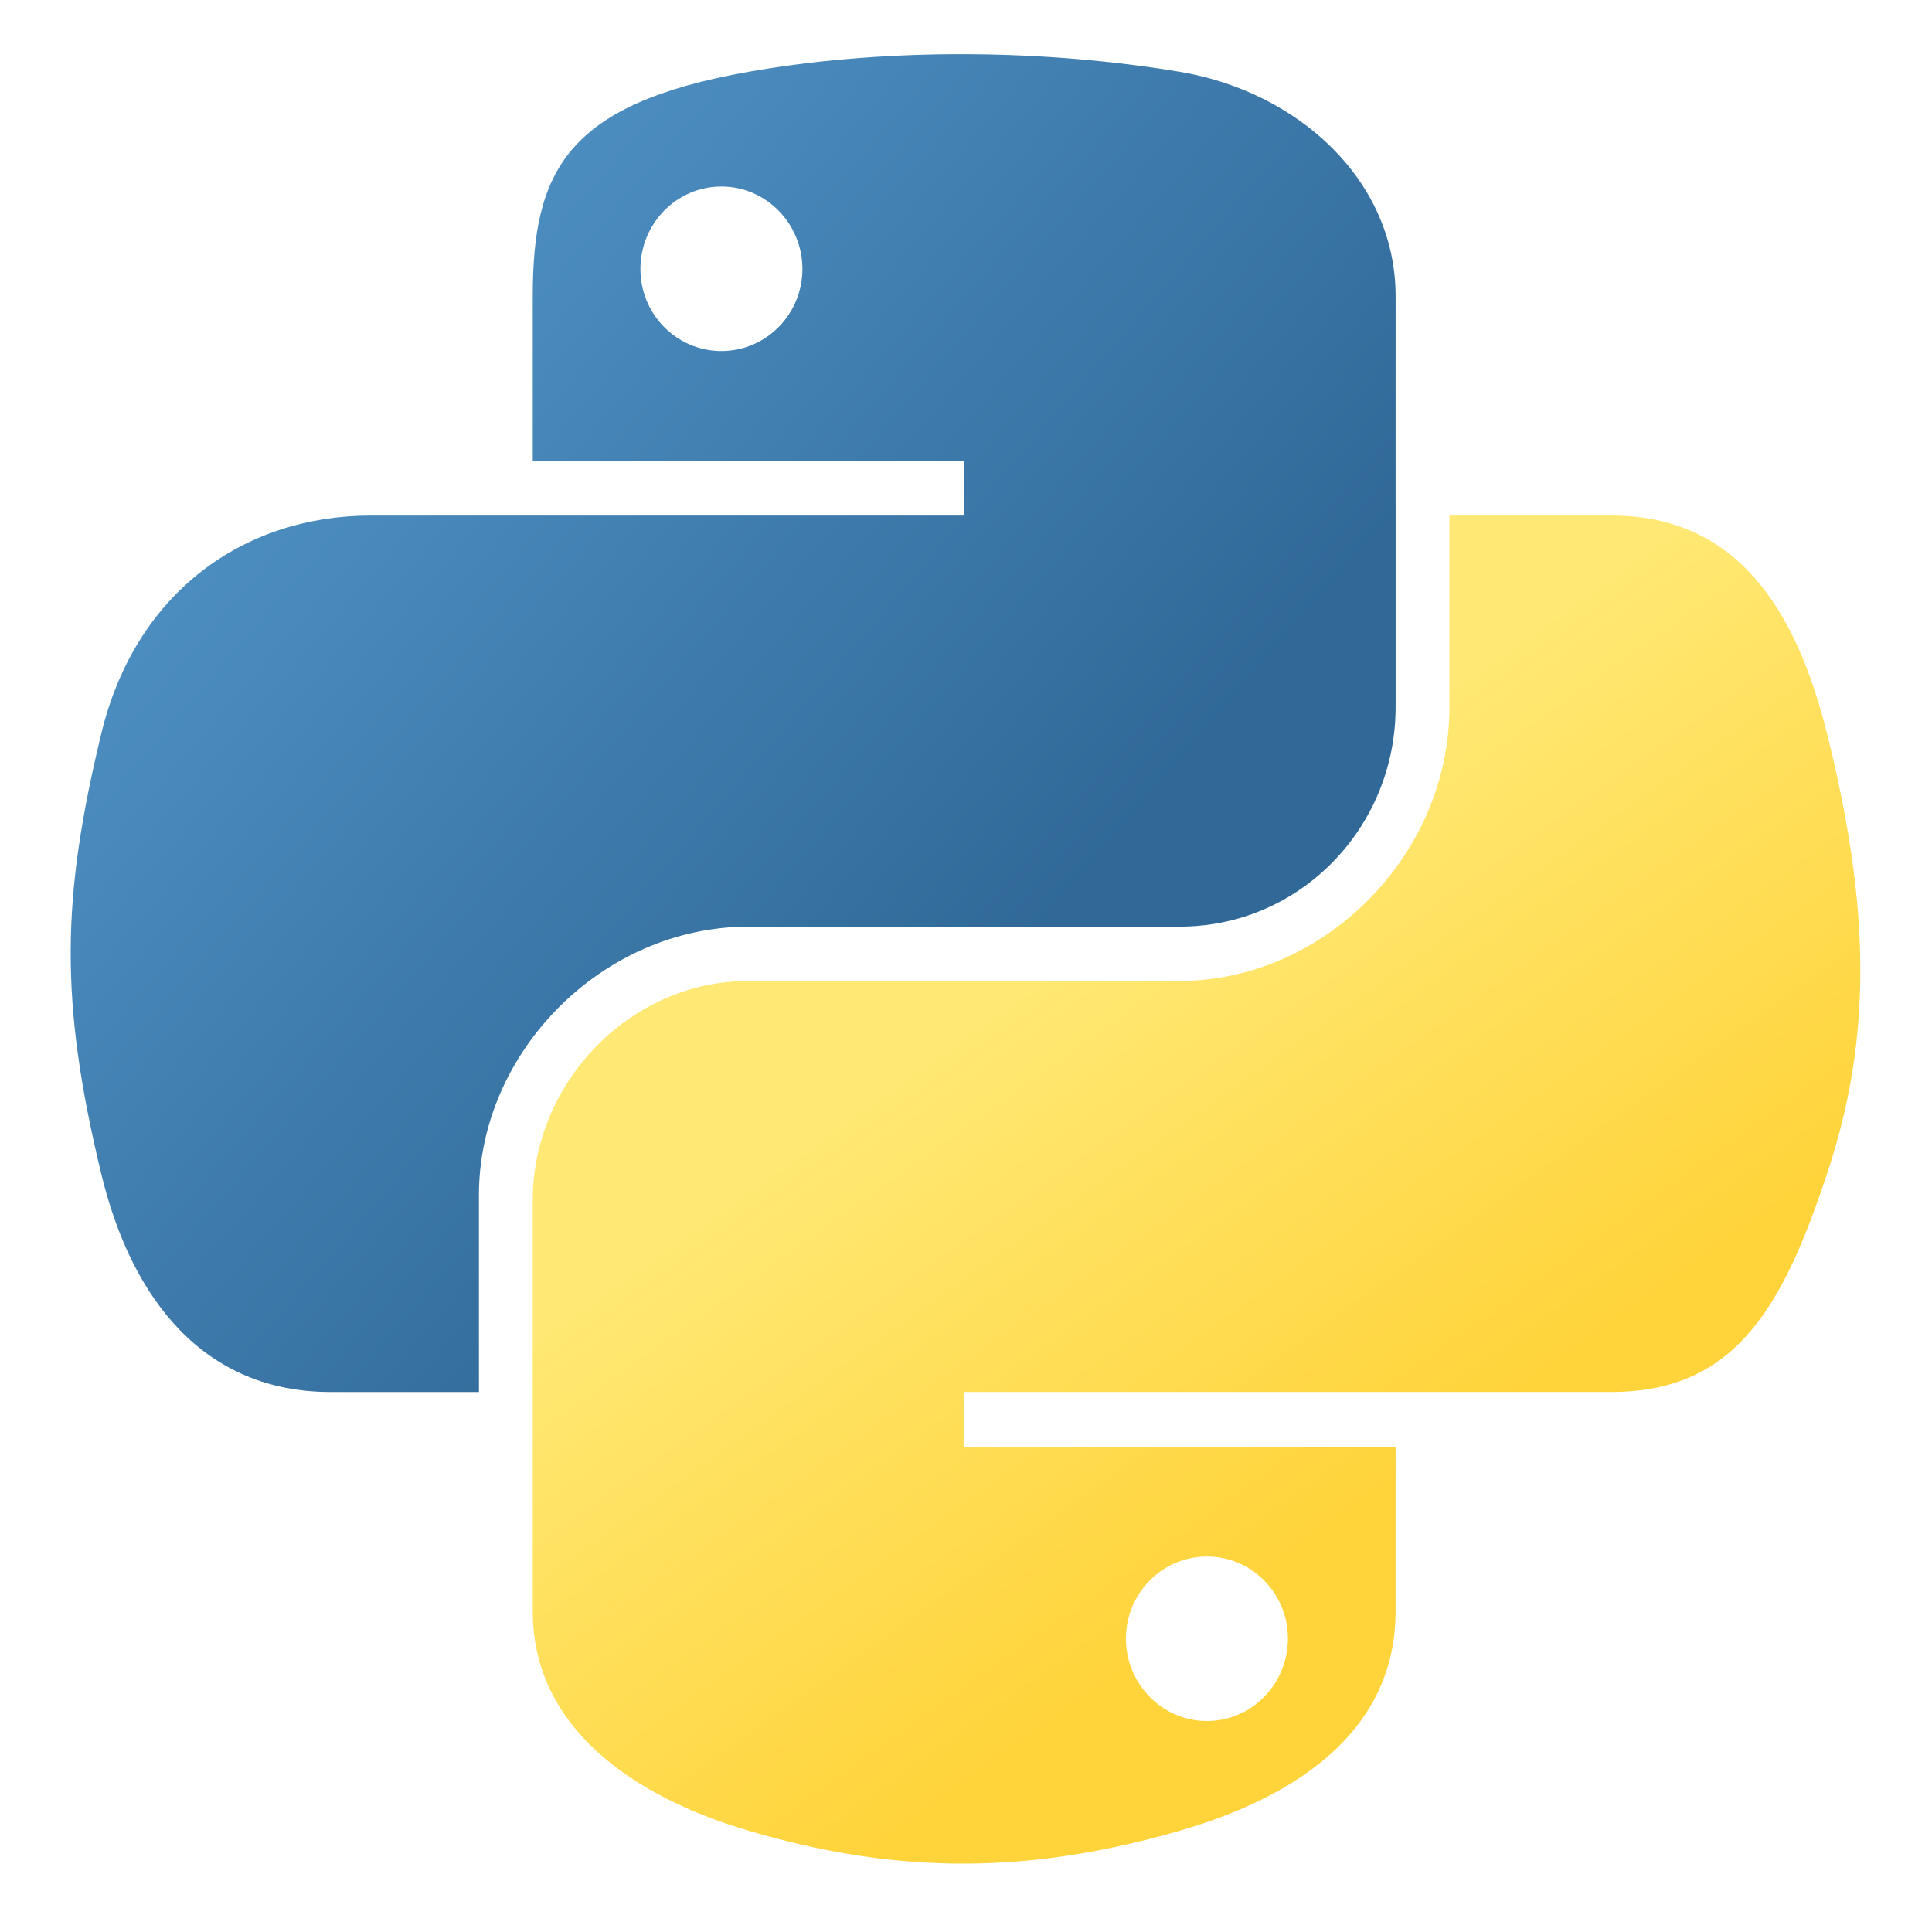
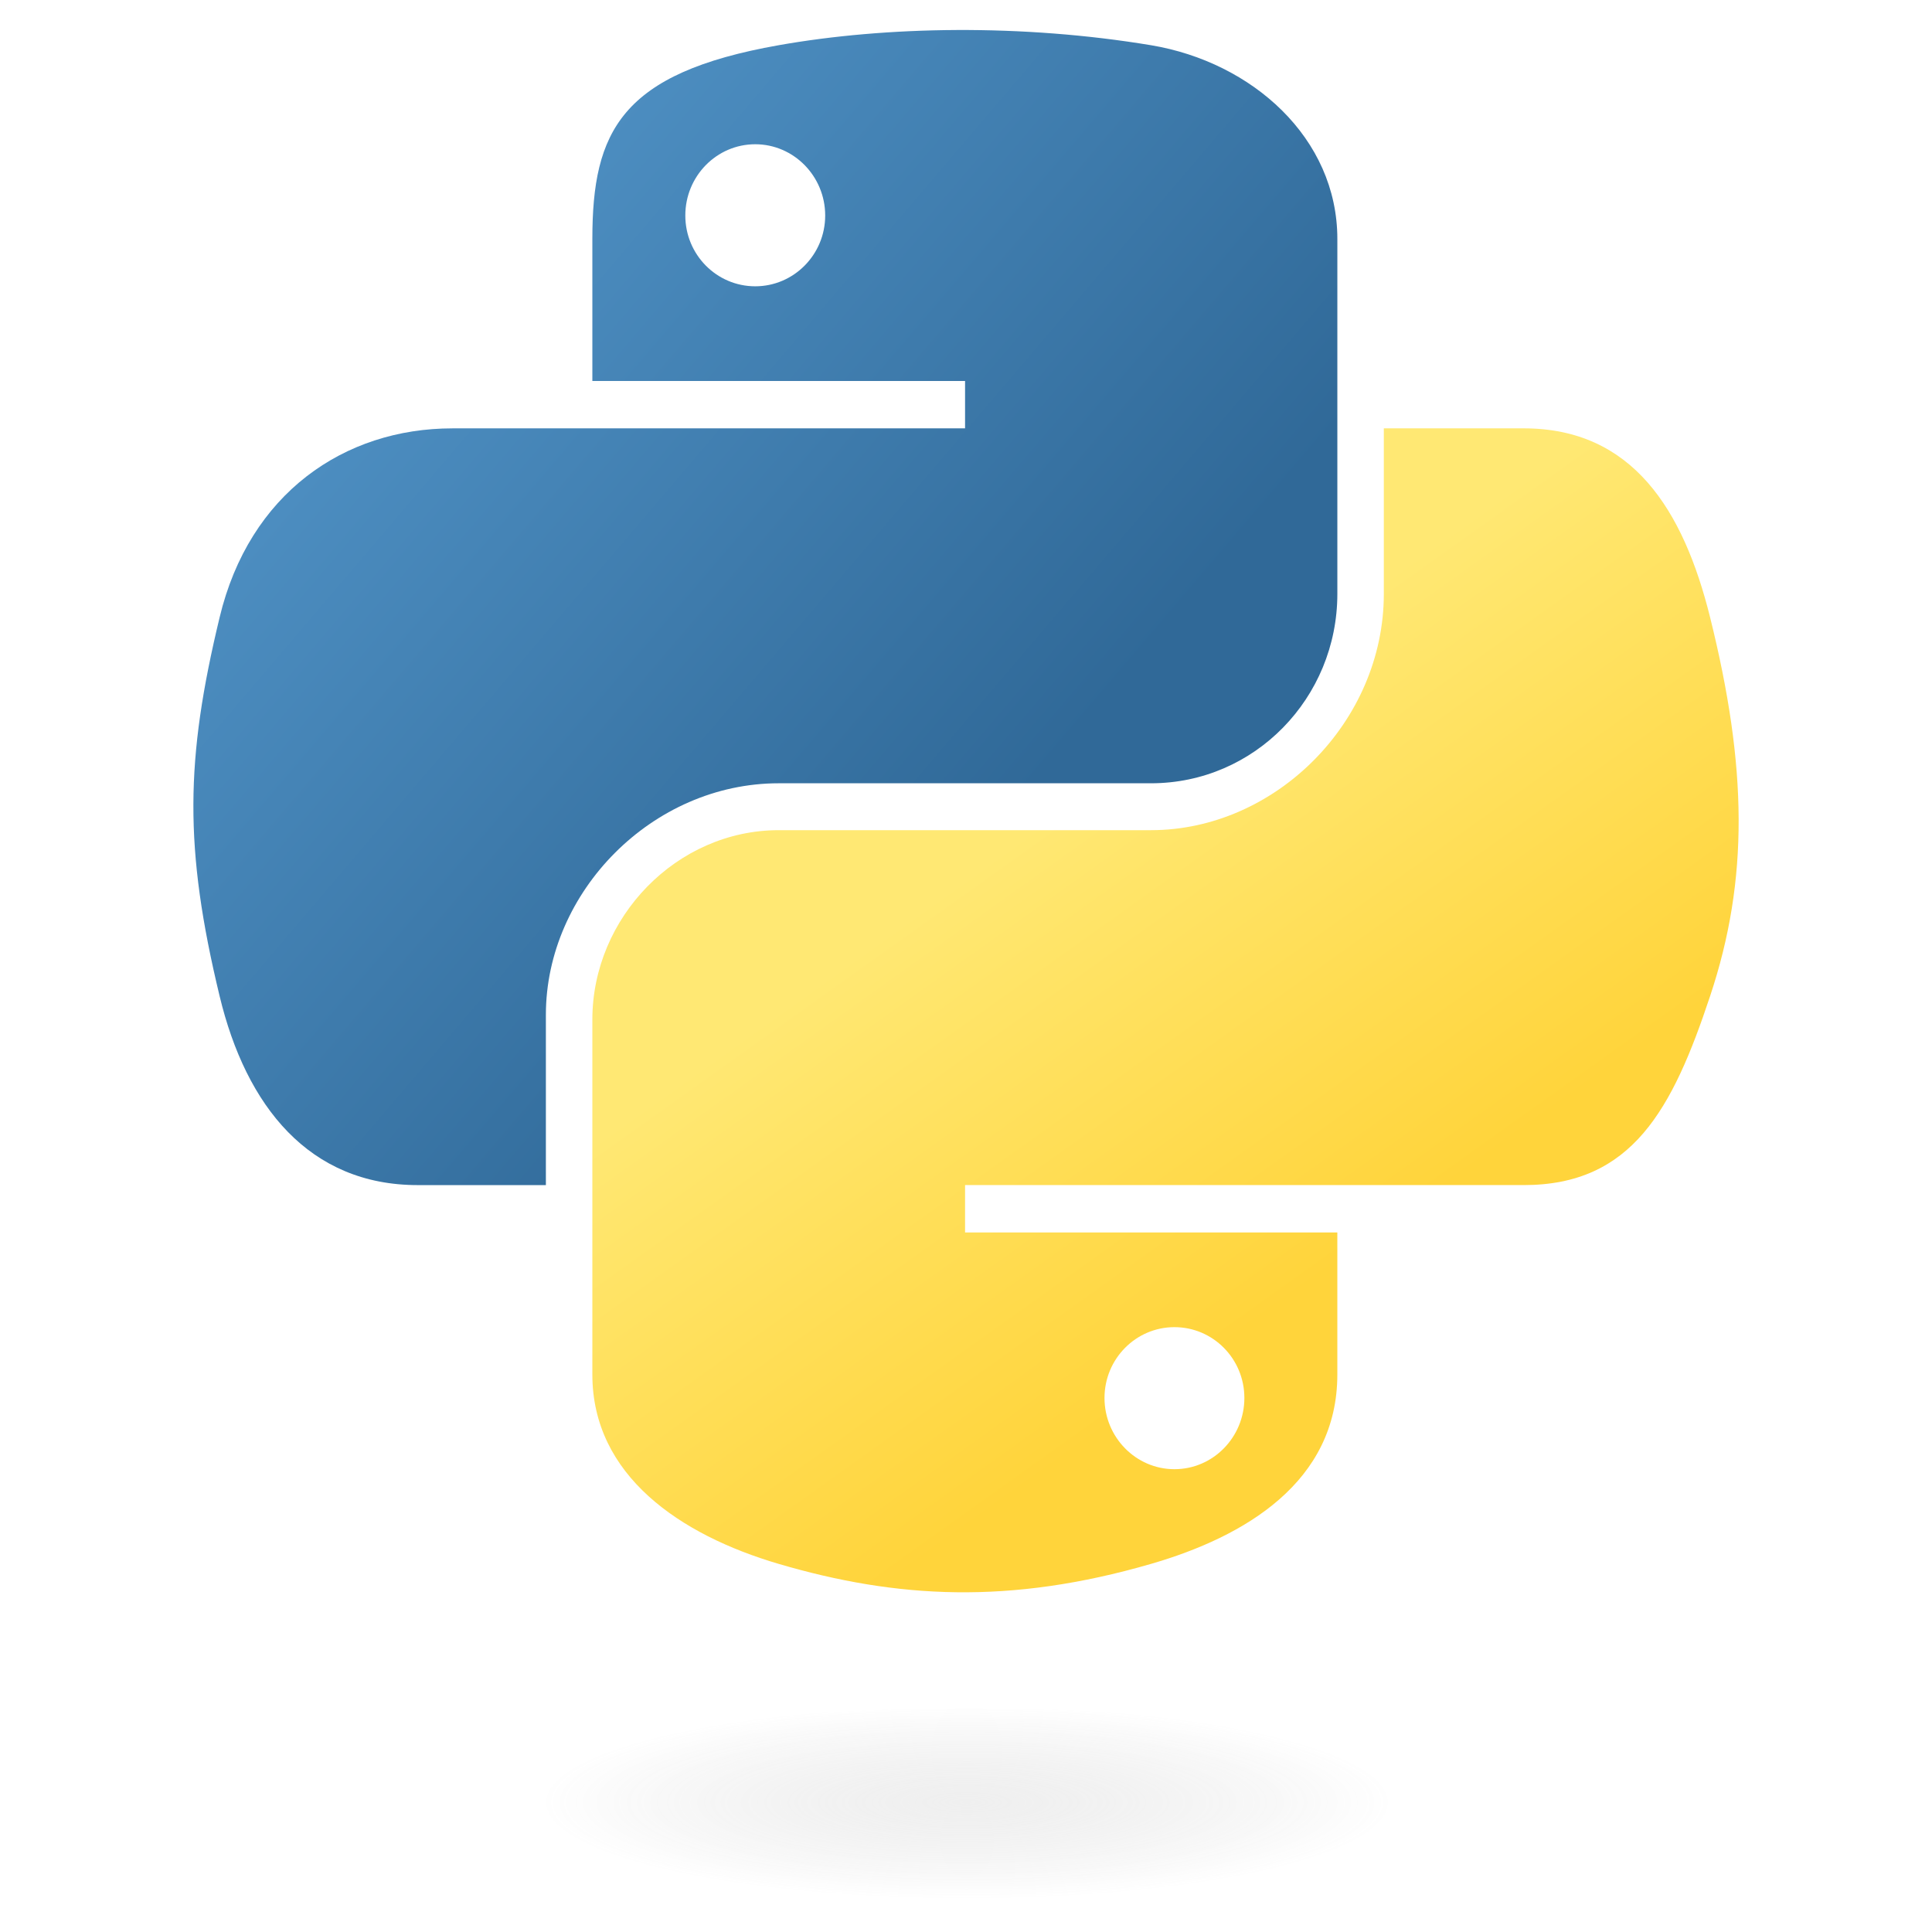
- <svg xmlns="http://www.w3.org/2000/svg" xmlns:xlink="http://www.w3.org/1999/xlink" width="120" height="120">
-   <defs>
-     <linearGradient id="linearGradient2795">
-       <stop stop-color="#b8b8b8" stop-opacity="0.498" id="stop2797" offset="0" />
-       <stop stop-color="#7f7f7f" stop-opacity="0" id="stop2799" offset="1" />
-     </linearGradient>
-     <linearGradient id="linearGradient2787">
-       <stop stop-color="#7f7f7f" stop-opacity="0.5" id="stop2789" offset="0" />
-       <stop stop-color="#7f7f7f" stop-opacity="0" id="stop2791" offset="1" />
-     </linearGradient>
-     <linearGradient id="linearGradient3676">
-       <stop stop-color="#b2b2b2" stop-opacity="0.5" id="stop3678" offset="0" />
-       <stop stop-color="#b3b3b3" stop-opacity="0" id="stop3680" offset="1" />
-     </linearGradient>
-     <linearGradient id="linearGradient3236">
-       <stop stop-color="#f4f4f4" id="stop3244" offset="0" />
-       <stop stop-color="#ffffff" id="stop3240" offset="1" />
-     </linearGradient>
-     <linearGradient id="linearGradient4671">
-       <stop stop-color="#ffd43b" id="stop4673" offset="0" />
-       <stop stop-color="#ffe873" id="stop4675" offset="1" />
-     </linearGradient>
-     <linearGradient id="linearGradient4689">
-       <stop stop-color="#5a9fd4" id="stop4691" offset="0" />
-       <stop stop-color="#306998" id="stop4693" offset="1" />
-     </linearGradient>
-     <linearGradient gradientTransform="translate(100.2702,99.61116)" gradientUnits="userSpaceOnUse" xlink:href="#linearGradient4671" id="linearGradient2987" y2="144.757" x2="-65.309" y1="144.757" x1="224.24" />
-     <linearGradient gradientTransform="translate(100.2702,99.61116)" gradientUnits="userSpaceOnUse" xlink:href="#linearGradient4689" id="linearGradient2990" y2="76.313" x2="26.67" y1="77.476" x1="172.942" />
-     <linearGradient gradientTransform="translate(100.2702,99.61116)" gradientUnits="userSpaceOnUse" xlink:href="#linearGradient4689" id="linearGradient2587" y2="76.313" x2="26.67" y1="77.476" x1="172.942" />
-     <linearGradient gradientTransform="translate(100.2702,99.61116)" gradientUnits="userSpaceOnUse" xlink:href="#linearGradient4671" id="linearGradient2589" y2="144.757" x2="-65.309" y1="144.757" x1="224.24" />
-     <linearGradient gradientTransform="translate(100.2702,99.61116)" gradientUnits="userSpaceOnUse" xlink:href="#linearGradient4689" id="linearGradient2248" y2="76.313" x2="26.67" y1="77.476" x1="172.942" />
-     <linearGradient gradientTransform="translate(100.2702,99.61116)" gradientUnits="userSpaceOnUse" xlink:href="#linearGradient4671" id="linearGradient2250" y2="144.757" x2="-65.309" y1="144.757" x1="224.24" />
-     <linearGradient gradientTransform="matrix(0.562541,0,0,0.567972,-11.5974,-7.60954)" gradientUnits="userSpaceOnUse" xlink:href="#linearGradient4671" id="linearGradient2255" y2="144.757" x2="-65.309" y1="144.757" x1="224.24" />
-     <linearGradient gradientTransform="matrix(0.562541,0,0,0.567972,-11.5974,-7.60954)" gradientUnits="userSpaceOnUse" xlink:href="#linearGradient4689" id="linearGradient2258" y2="76.313" x2="26.67" y1="76.176" x1="172.942" />
-     <radialGradient gradientTransform="matrix(1,0,0,0.177966,0,108.7434)" gradientUnits="userSpaceOnUse" xlink:href="#linearGradient2795" id="radialGradient2801" fy="132.286" fx="61.519" r="29.037" cy="132.286" cx="61.519" />
-     <linearGradient xlink:href="#linearGradient4671" id="linearGradient1475" y2="0.449" x2="0.234" y1="0.823" x1="0.5" />
-     <linearGradient xlink:href="#linearGradient4689" id="linearGradient1478" y2="0.641" x2="0.745" y1="0" x1="0" />
-     <radialGradient gradientTransform="matrix(2.382716e-8,-0.296405,1.43676,4.683673e-7,-128.544,150.5202)" gradientUnits="userSpaceOnUse" xlink:href="#linearGradient2795" id="radialGradient1480" fy="132.286" fx="61.519" r="29.037" cy="132.286" cx="61.519" />
-   </defs>
-   <g>
-     <rect fill="none" id="canvas_background" height="122" width="122" y="-1" x="-1" />
-   </g>
-   <g>
-     <g id="svg_1">
-       <path fill="url(#linearGradient1478)" d="m59.308,3.365c-4.584,0.021 -8.961,0.412 -12.812,1.094c-11.346,2.005 -13.406,6.2 -13.406,13.938l0,10.219l26.812,0l0,3.406l-26.812,0l-10.062,0c-7.792,0 -14.616,4.684 -16.75,13.594c-2.462,10.213 -2.571,16.586 0,27.25c1.906,7.938 6.458,13.594 14.25,13.594l9.219,0l0,-12.25c0,-8.85 7.657,-16.656 16.75,-16.656l26.781,0c7.455,0 13.406,-6.138 13.406,-13.625l0,-25.531c0,-7.266 -6.13,-12.725 -13.406,-13.938c-4.606,-0.767 -9.385,-1.115 -13.969,-1.094zm-14.5,8.219c2.77,0 5.031,2.299 5.031,5.125c0,2.816 -2.262,5.094 -5.031,5.094c-2.779,0 -5.031,-2.277 -5.031,-5.094c0,-2.826 2.252,-5.125 5.031,-5.125z" id="path1948" />
-       <path fill="url(#linearGradient1475)" d="m90.026,32.022l0,11.906c0,9.231 -7.826,17 -16.75,17l-26.781,0c-7.336,0 -13.406,6.278 -13.406,13.625l0,25.531c0,7.266 6.319,11.54 13.406,13.625c8.487,2.496 16.626,2.947 26.781,0c6.75,-1.954 13.406,-5.888 13.406,-13.625l0,-10.219l-26.781,0l0,-3.406l26.781,0l13.406,0c7.792,0 10.696,-5.435 13.406,-13.594c2.799,-8.399 2.68,-16.476 0,-27.25c-1.926,-7.757 -5.604,-13.594 -13.406,-13.594l-10.063,0zm-15.062,64.656c2.779,0 5.031,2.277 5.031,5.094c0,2.826 -2.252,5.125 -5.031,5.125c-2.77,0 -5.031,-2.299 -5.031,-5.125c0,-2.816 2.262,-5.094 5.031,-5.094z" id="path1950" />
-     </g>
-   </g>
+ <svg xmlns="http://www.w3.org/2000/svg" viewBox="0 0 128 128">
+   <linearGradient id="a" gradientUnits="userSpaceOnUse" x1="70.252" y1="1237.476" x2="170.659" y2="1151.089" gradientTransform="matrix(.563 0 0 -.568 -29.215 707.817)">
+     <stop offset="0" stop-color="#5A9FD4" />
+     <stop offset="1" stop-color="#306998" />
+   </linearGradient>
+   <path fill="url(#a)" d="M63.391 1.988c-4.222.02-8.252.379-11.8 1.007-10.45 1.846-12.346 5.71-12.346 12.837v9.411h24.693v3.137h-33.961c-7.176 0-13.46 4.313-15.426 12.521-2.268 9.405-2.368 15.275 0 25.096 1.755 7.311 5.947 12.519 13.124 12.519h8.491v-11.282c0-8.151 7.051-15.34 15.426-15.34h24.665c6.866 0 12.346-5.654 12.346-12.548v-23.513c0-6.693-5.646-11.72-12.346-12.837-4.244-.706-8.645-1.027-12.866-1.008zm-13.354 7.569c2.55 0 4.634 2.117 4.634 4.721 0 2.593-2.083 4.69-4.634 4.69-2.56 0-4.633-2.097-4.633-4.69-.001-2.604 2.073-4.721 4.633-4.721z" />
+   <linearGradient id="b" gradientUnits="userSpaceOnUse" x1="209.474" y1="1098.811" x2="173.62" y2="1149.537" gradientTransform="matrix(.563 0 0 -.568 -29.215 707.817)">
+     <stop offset="0" stop-color="#FFD43B" />
+     <stop offset="1" stop-color="#FFE873" />
+   </linearGradient>
+   <path fill="url(#b)" d="M91.682 28.38v10.966c0 8.5-7.208 15.655-15.426 15.655h-24.665c-6.756 0-12.346 5.783-12.346 12.549v23.515c0 6.691 5.818 10.628 12.346 12.547 7.816 2.297 15.312 2.713 24.665 0 6.216-1.801 12.346-5.423 12.346-12.547v-9.412h-24.664v-3.138h37.012c7.176 0 9.852-5.005 12.348-12.519 2.578-7.735 2.467-15.174 0-25.096-1.774-7.145-5.161-12.521-12.348-12.521h-9.268zm-13.873 59.547c2.561 0 4.634 2.097 4.634 4.692 0 2.602-2.074 4.719-4.634 4.719-2.55 0-4.633-2.117-4.633-4.719 0-2.595 2.083-4.692 4.633-4.692z" />
+   <radialGradient id="c" cx="1825.678" cy="444.45" r="26.743" gradientTransform="matrix(0 -.24 -1.055 0 532.979 557.576)" gradientUnits="userSpaceOnUse">
+     <stop offset="0" stop-color="#B8B8B8" stop-opacity=".498" />
+     <stop offset="1" stop-color="#7F7F7F" stop-opacity="0" />
+   </radialGradient>
+   <path opacity=".444" fill="url(#c)" enable-background="new" d="M97.309 119.597c0 3.543-14.816 6.416-33.091 6.416-18.276 0-33.092-2.873-33.092-6.416 0-3.544 14.815-6.417 33.092-6.417 18.275 0 33.091 2.872 33.091 6.417z" />
</svg>
